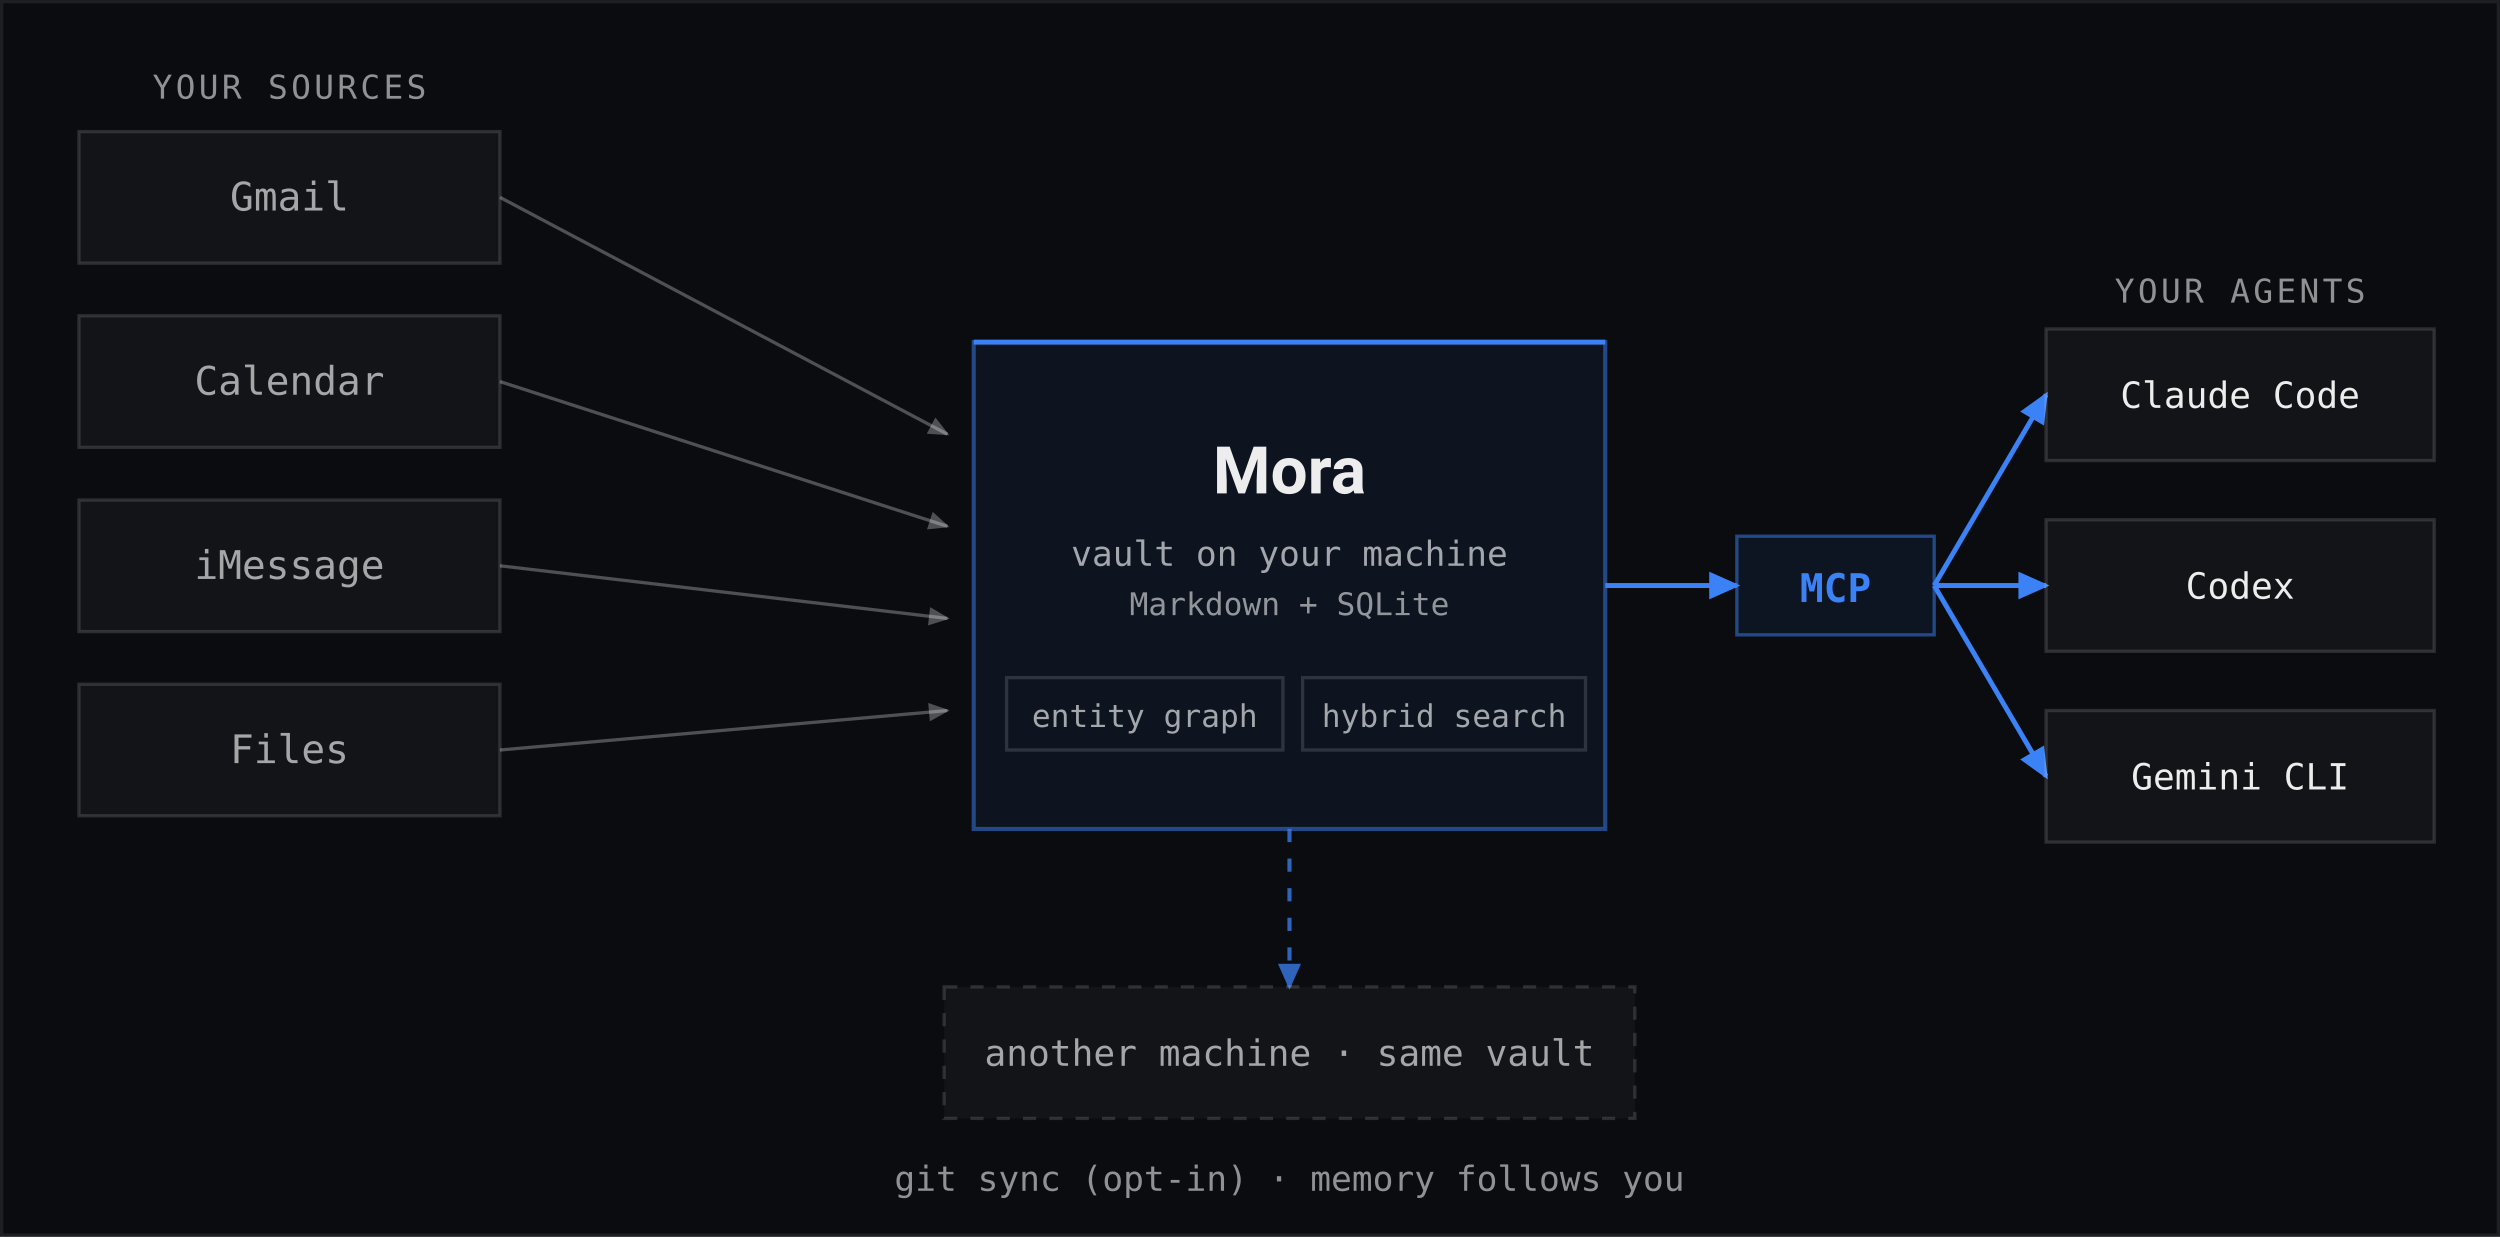
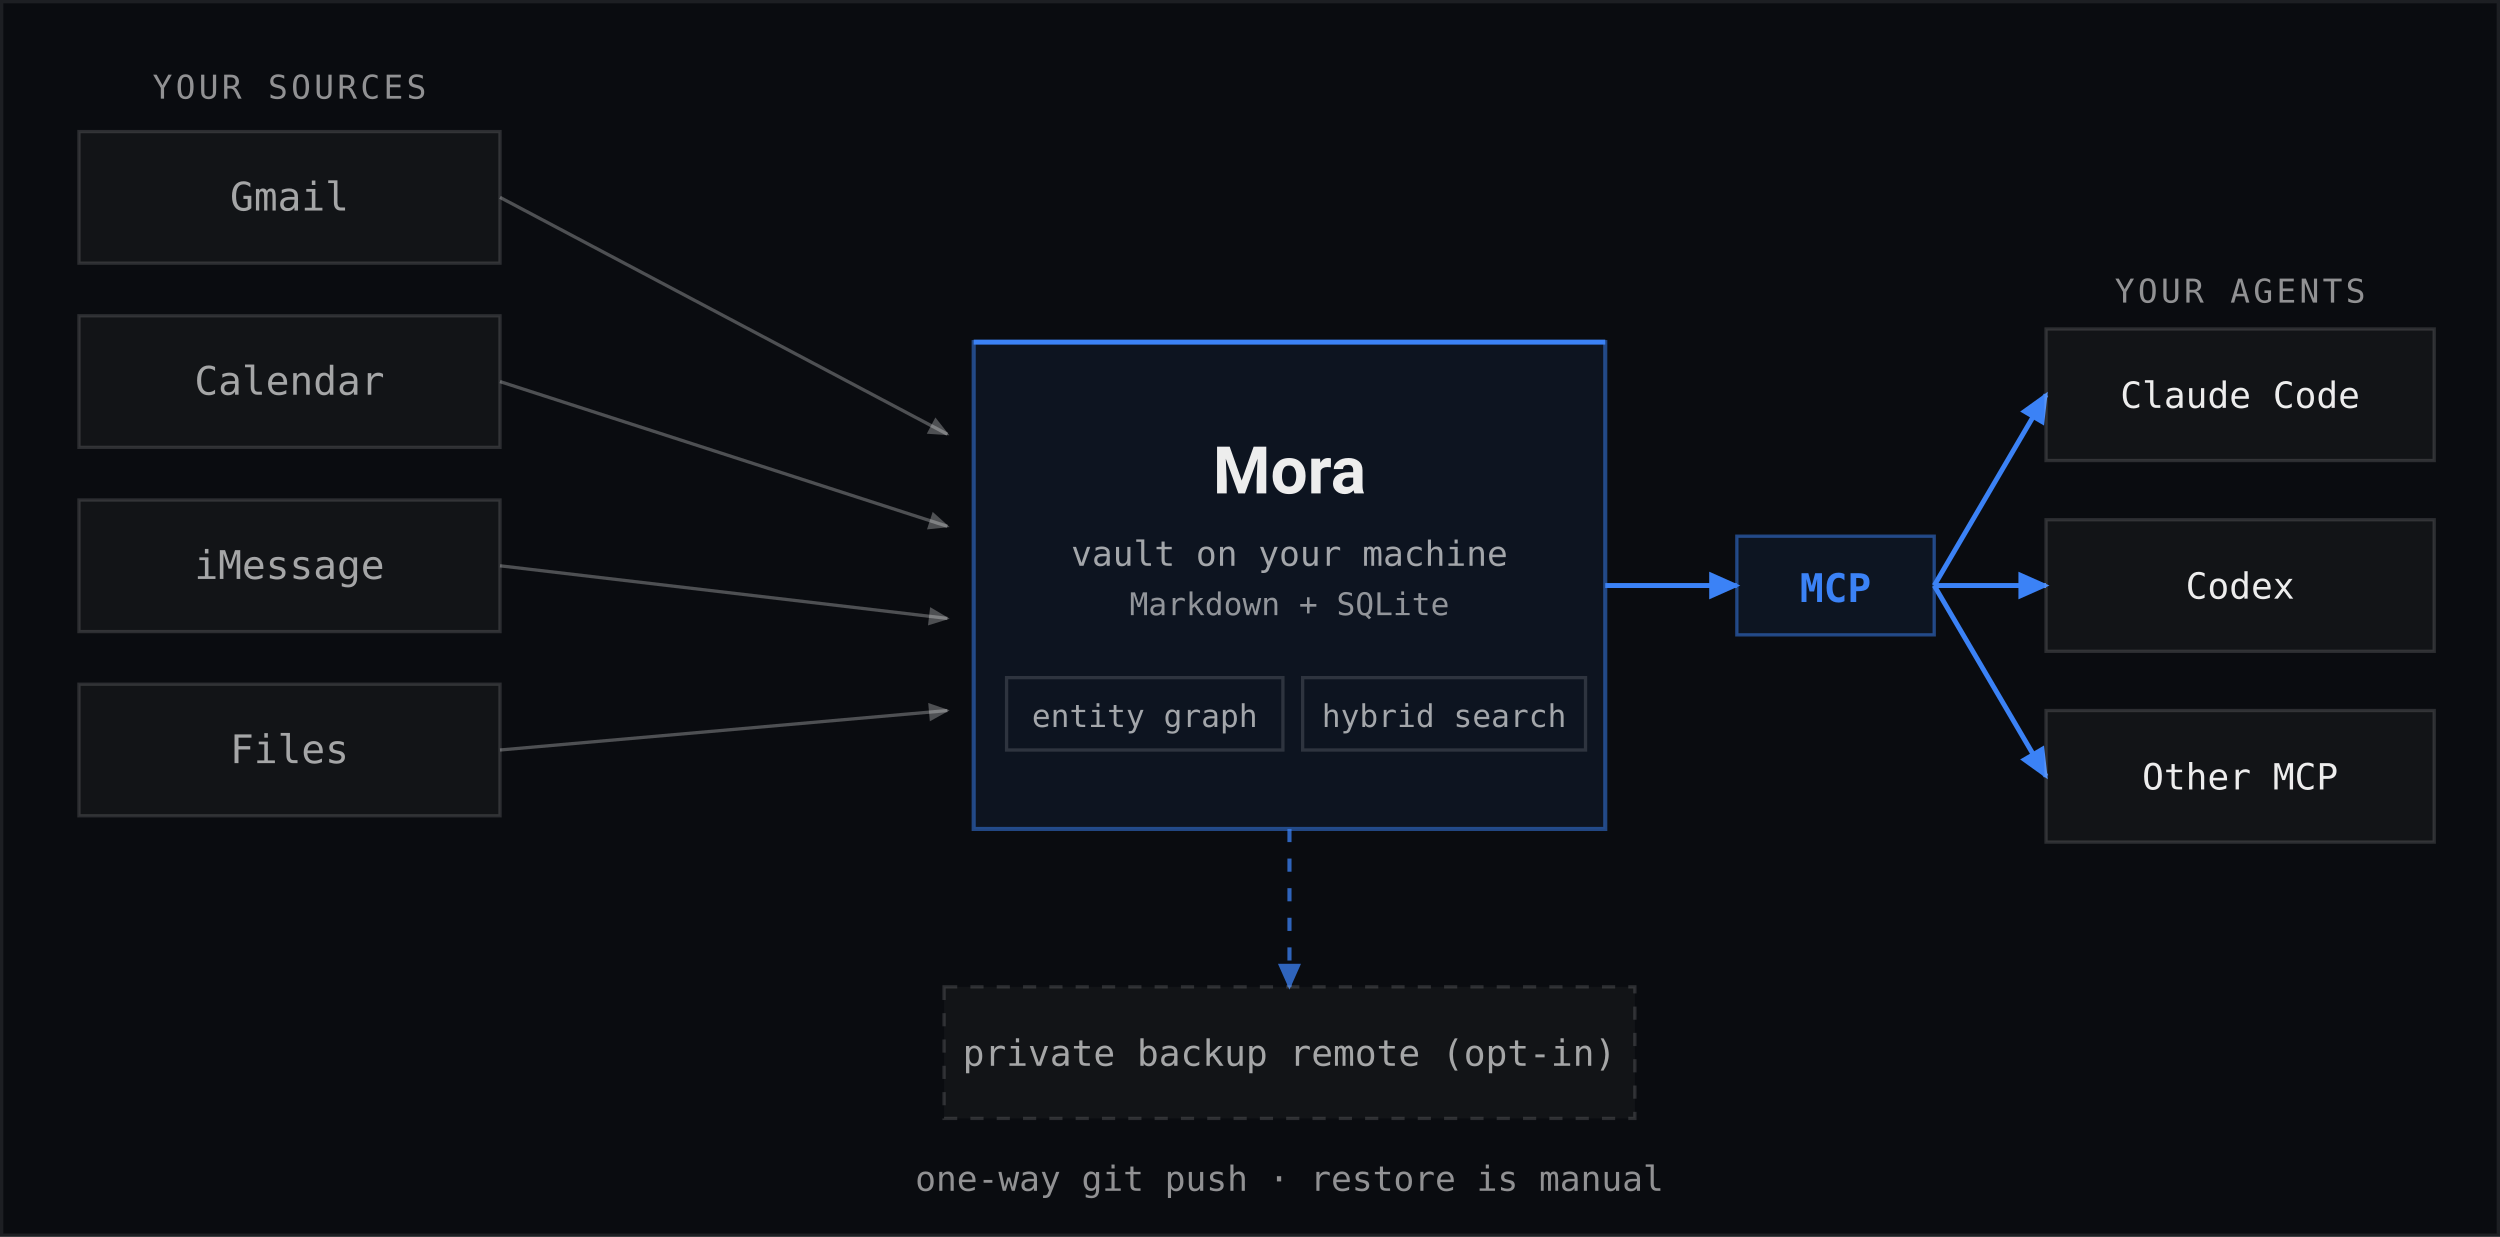
- <svg xmlns="http://www.w3.org/2000/svg" viewBox="0 0 760 376" width="760" font-family="ui-monospace, SFMono-Regular, Menlo, Consolas, monospace" role="img" aria-label="Mora architecture: your sources flow into one local vault of Markdown plus a SQLite index, served over MCP to every agent (Claude Code, Codex, Gemini CLI), with an opt-in git sync to another machine.">
+ <svg xmlns="http://www.w3.org/2000/svg" viewBox="0 0 760 376" width="760" font-family="ui-monospace, SFMono-Regular, Menlo, Consolas, monospace" role="img" aria-label="Mora architecture: read-only sources flow into one local vault of Markdown plus a SQLite index, served over MCP to local clients, with opt-in network paths for backup and sharing.">
  <defs>
    <marker id="aF" viewBox="0 0 10 10" refX="8" refY="5" markerWidth="7" markerHeight="7" orient="auto-start-reverse">
      <path d="M0 1 L9 5 L0 9 z" fill="rgba(255,255,255,0.28)" />
    </marker>
    <marker id="aB" viewBox="0 0 10 10" refX="8" refY="5" markerWidth="7" markerHeight="7" orient="auto-start-reverse">
      <path d="M0 1 L9 5 L0 9 z" fill="#3b82f6" />
    </marker>
  </defs>
  <rect x="0" y="0" width="760" height="376" fill="#0a0c10" />
  <rect x="0.5" y="0.5" width="759" height="375" fill="none" stroke="rgba(255,255,255,0.08)" />
  <text x="88" y="30" text-anchor="middle" font-size="10" letter-spacing="1" fill="rgba(255,255,255,0.55)">YOUR SOURCES</text>
  <line x1="152" y1="60" x2="288" y2="132" stroke="rgba(255,255,255,0.28)" marker-end="url(#aF)" />
  <rect x="24" y="40" width="128" height="40" fill="rgba(255,255,255,0.035)" stroke="rgba(255,255,255,0.14)" />
  <text x="88" y="64" text-anchor="middle" font-size="12" fill="rgba(255,255,255,0.62)">Gmail</text>
  <line x1="152" y1="116" x2="288" y2="160" stroke="rgba(255,255,255,0.28)" marker-end="url(#aF)" />
  <rect x="24" y="96" width="128" height="40" fill="rgba(255,255,255,0.035)" stroke="rgba(255,255,255,0.14)" />
  <text x="88" y="120" text-anchor="middle" font-size="12" fill="rgba(255,255,255,0.62)">Calendar</text>
  <line x1="152" y1="172" x2="288" y2="188" stroke="rgba(255,255,255,0.28)" marker-end="url(#aF)" />
  <rect x="24" y="152" width="128" height="40" fill="rgba(255,255,255,0.035)" stroke="rgba(255,255,255,0.14)" />
  <text x="88" y="176" text-anchor="middle" font-size="12" fill="rgba(255,255,255,0.62)">iMessage</text>
  <line x1="152" y1="228" x2="288" y2="216" stroke="rgba(255,255,255,0.28)" marker-end="url(#aF)" />
  <rect x="24" y="208" width="128" height="40" fill="rgba(255,255,255,0.035)" stroke="rgba(255,255,255,0.14)" />
  <text x="88" y="232" text-anchor="middle" font-size="12" fill="rgba(255,255,255,0.62)">Files</text>
  <rect x="296" y="104" width="192" height="148" fill="rgba(59,130,246,0.07)" stroke="rgba(59,130,246,0.5)" stroke-width="1.25" />
  <line x1="296" y1="104" x2="488" y2="104" stroke="#3b82f6" stroke-width="1.5" />
  <text x="392" y="150" text-anchor="middle" font-size="20" font-weight="600" font-family="system-ui, -apple-system, Segoe UI, Roboto, Helvetica, Arial, sans-serif" fill="#ededed">Mora</text>
  <text x="392" y="172" text-anchor="middle" font-size="10.5" fill="rgba(255,255,255,0.62)">vault on your machine</text>
  <text x="392" y="187" text-anchor="middle" font-size="9.5" fill="rgba(255,255,255,0.55)">Markdown + SQLite</text>
  <rect x="306" y="206" width="84" height="22" fill="none" stroke="rgba(255,255,255,0.14)" />
  <text x="348" y="221" text-anchor="middle" font-size="9.5" fill="rgba(255,255,255,0.62)">entity graph</text>
  <rect x="396" y="206" width="86" height="22" fill="none" stroke="rgba(255,255,255,0.14)" />
  <text x="439" y="221" text-anchor="middle" font-size="9.5" fill="rgba(255,255,255,0.62)">hybrid search</text>
  <line x1="488" y1="178" x2="528" y2="178" stroke="#3b82f6" stroke-width="1.5" marker-end="url(#aB)" />
  <rect x="528" y="163" width="60" height="30" fill="rgba(59,130,246,0.08)" stroke="rgba(59,130,246,0.5)" />
  <text x="558" y="183" text-anchor="middle" font-size="12" font-weight="600" fill="#3b82f6">MCP</text>
  <text x="681" y="92" text-anchor="middle" font-size="10" letter-spacing="1" fill="rgba(255,255,255,0.55)">YOUR AGENTS</text>
  <line x1="588" y1="178" x2="622" y2="120" stroke="#3b82f6" stroke-width="1.5" marker-end="url(#aB)" />
  <rect x="622" y="100" width="118" height="40" fill="rgba(255,255,255,0.035)" stroke="rgba(255,255,255,0.14)" />
  <text x="681" y="124" text-anchor="middle" font-size="11" fill="#ededed">Claude Code</text>
  <line x1="588" y1="178" x2="622" y2="178" stroke="#3b82f6" stroke-width="1.5" marker-end="url(#aB)" />
  <rect x="622" y="158" width="118" height="40" fill="rgba(255,255,255,0.035)" stroke="rgba(255,255,255,0.14)" />
  <text x="681" y="182" text-anchor="middle" font-size="11" fill="#ededed">Codex</text>
  <line x1="588" y1="178" x2="622" y2="236" stroke="#3b82f6" stroke-width="1.5" marker-end="url(#aB)" />
  <rect x="622" y="216" width="118" height="40" fill="rgba(255,255,255,0.035)" stroke="rgba(255,255,255,0.14)" />
-   <text x="681" y="240" text-anchor="middle" font-size="11" fill="#ededed">Gemini CLI</text>
+   <text x="681" y="240" text-anchor="middle" font-size="11" fill="#ededed">Other MCP</text>
  <line x1="392" y1="252" x2="392" y2="300" stroke="#3b82f6" stroke-width="1.25" stroke-dasharray="4 5" opacity="0.75" marker-end="url(#aB)" />
  <rect x="287" y="300" width="210" height="40" fill="rgba(255,255,255,0.035)" stroke="rgba(255,255,255,0.14)" stroke-dasharray="4 4" />
-   <text x="392" y="324" text-anchor="middle" font-size="11" fill="rgba(255,255,255,0.62)">another machine · same vault</text>
-   <text x="392" y="362" text-anchor="middle" font-size="10.5" fill="rgba(255,255,255,0.55)">git sync (opt-in) · memory follows you</text>
+   <text x="392" y="324" text-anchor="middle" font-size="11" fill="rgba(255,255,255,0.62)">private backup remote (opt-in)</text>
+   <text x="392" y="362" text-anchor="middle" font-size="10.5" fill="rgba(255,255,255,0.55)">one-way git push · restore is manual</text>
</svg>
